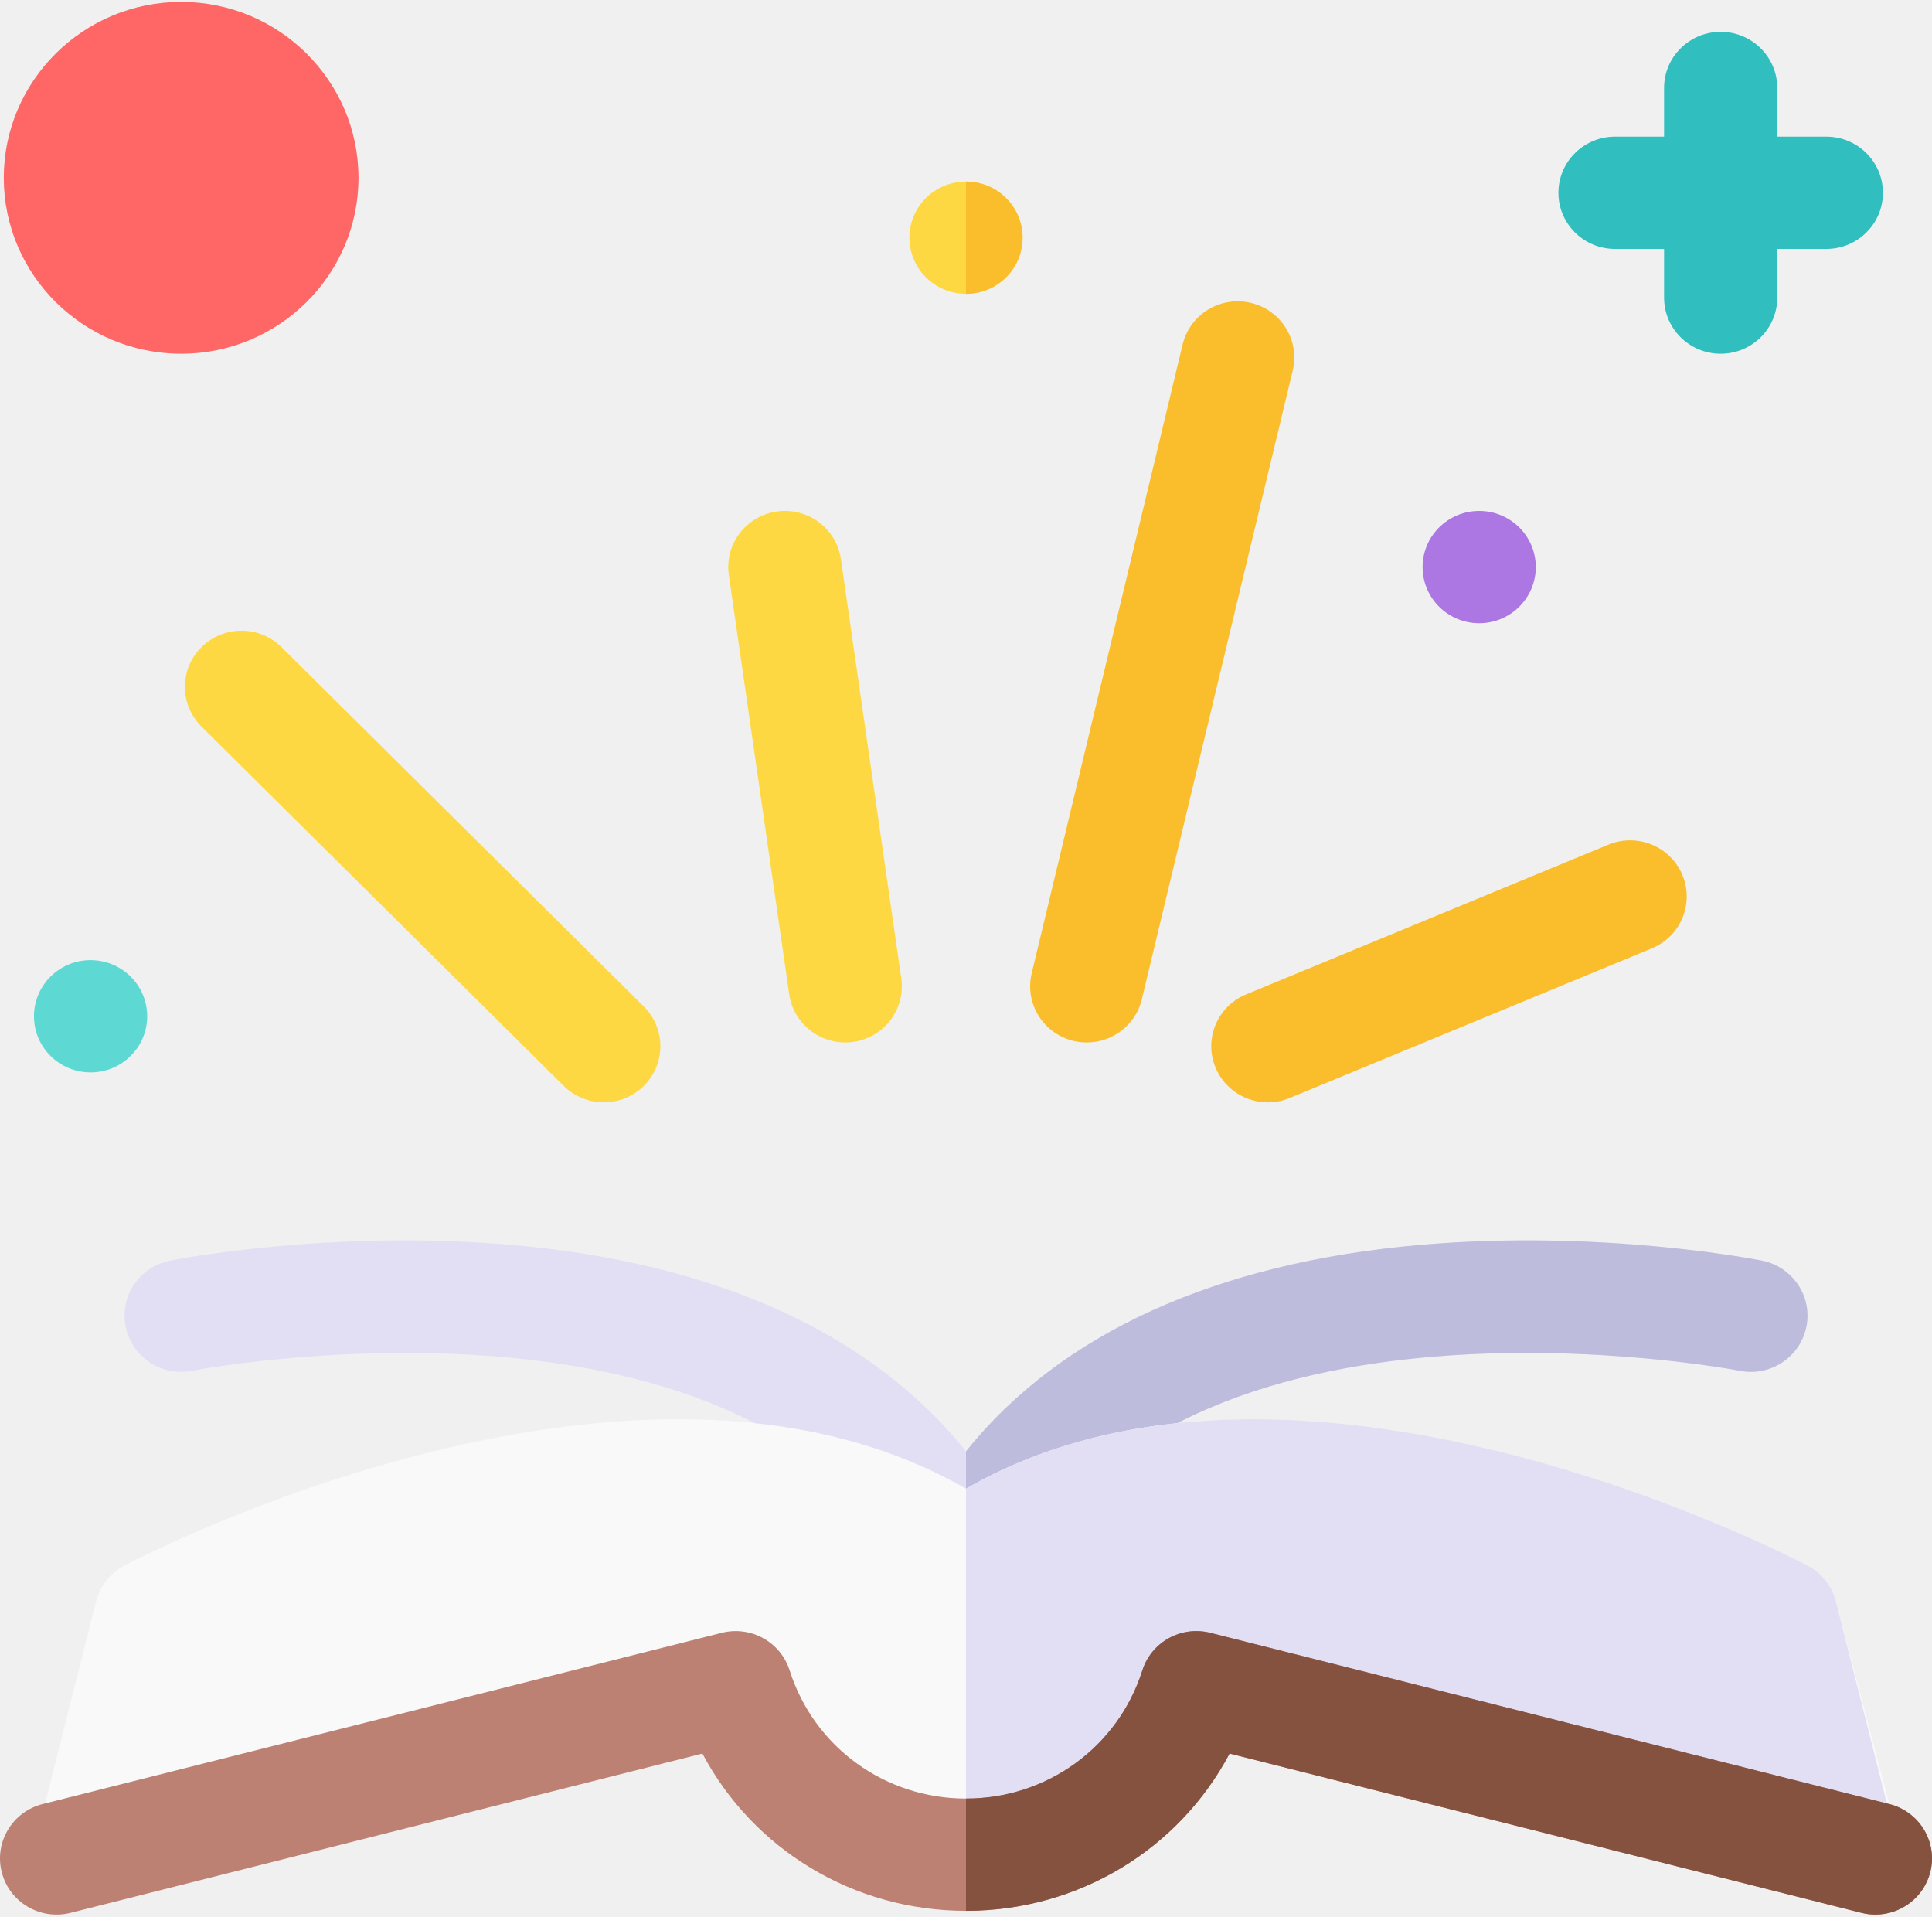
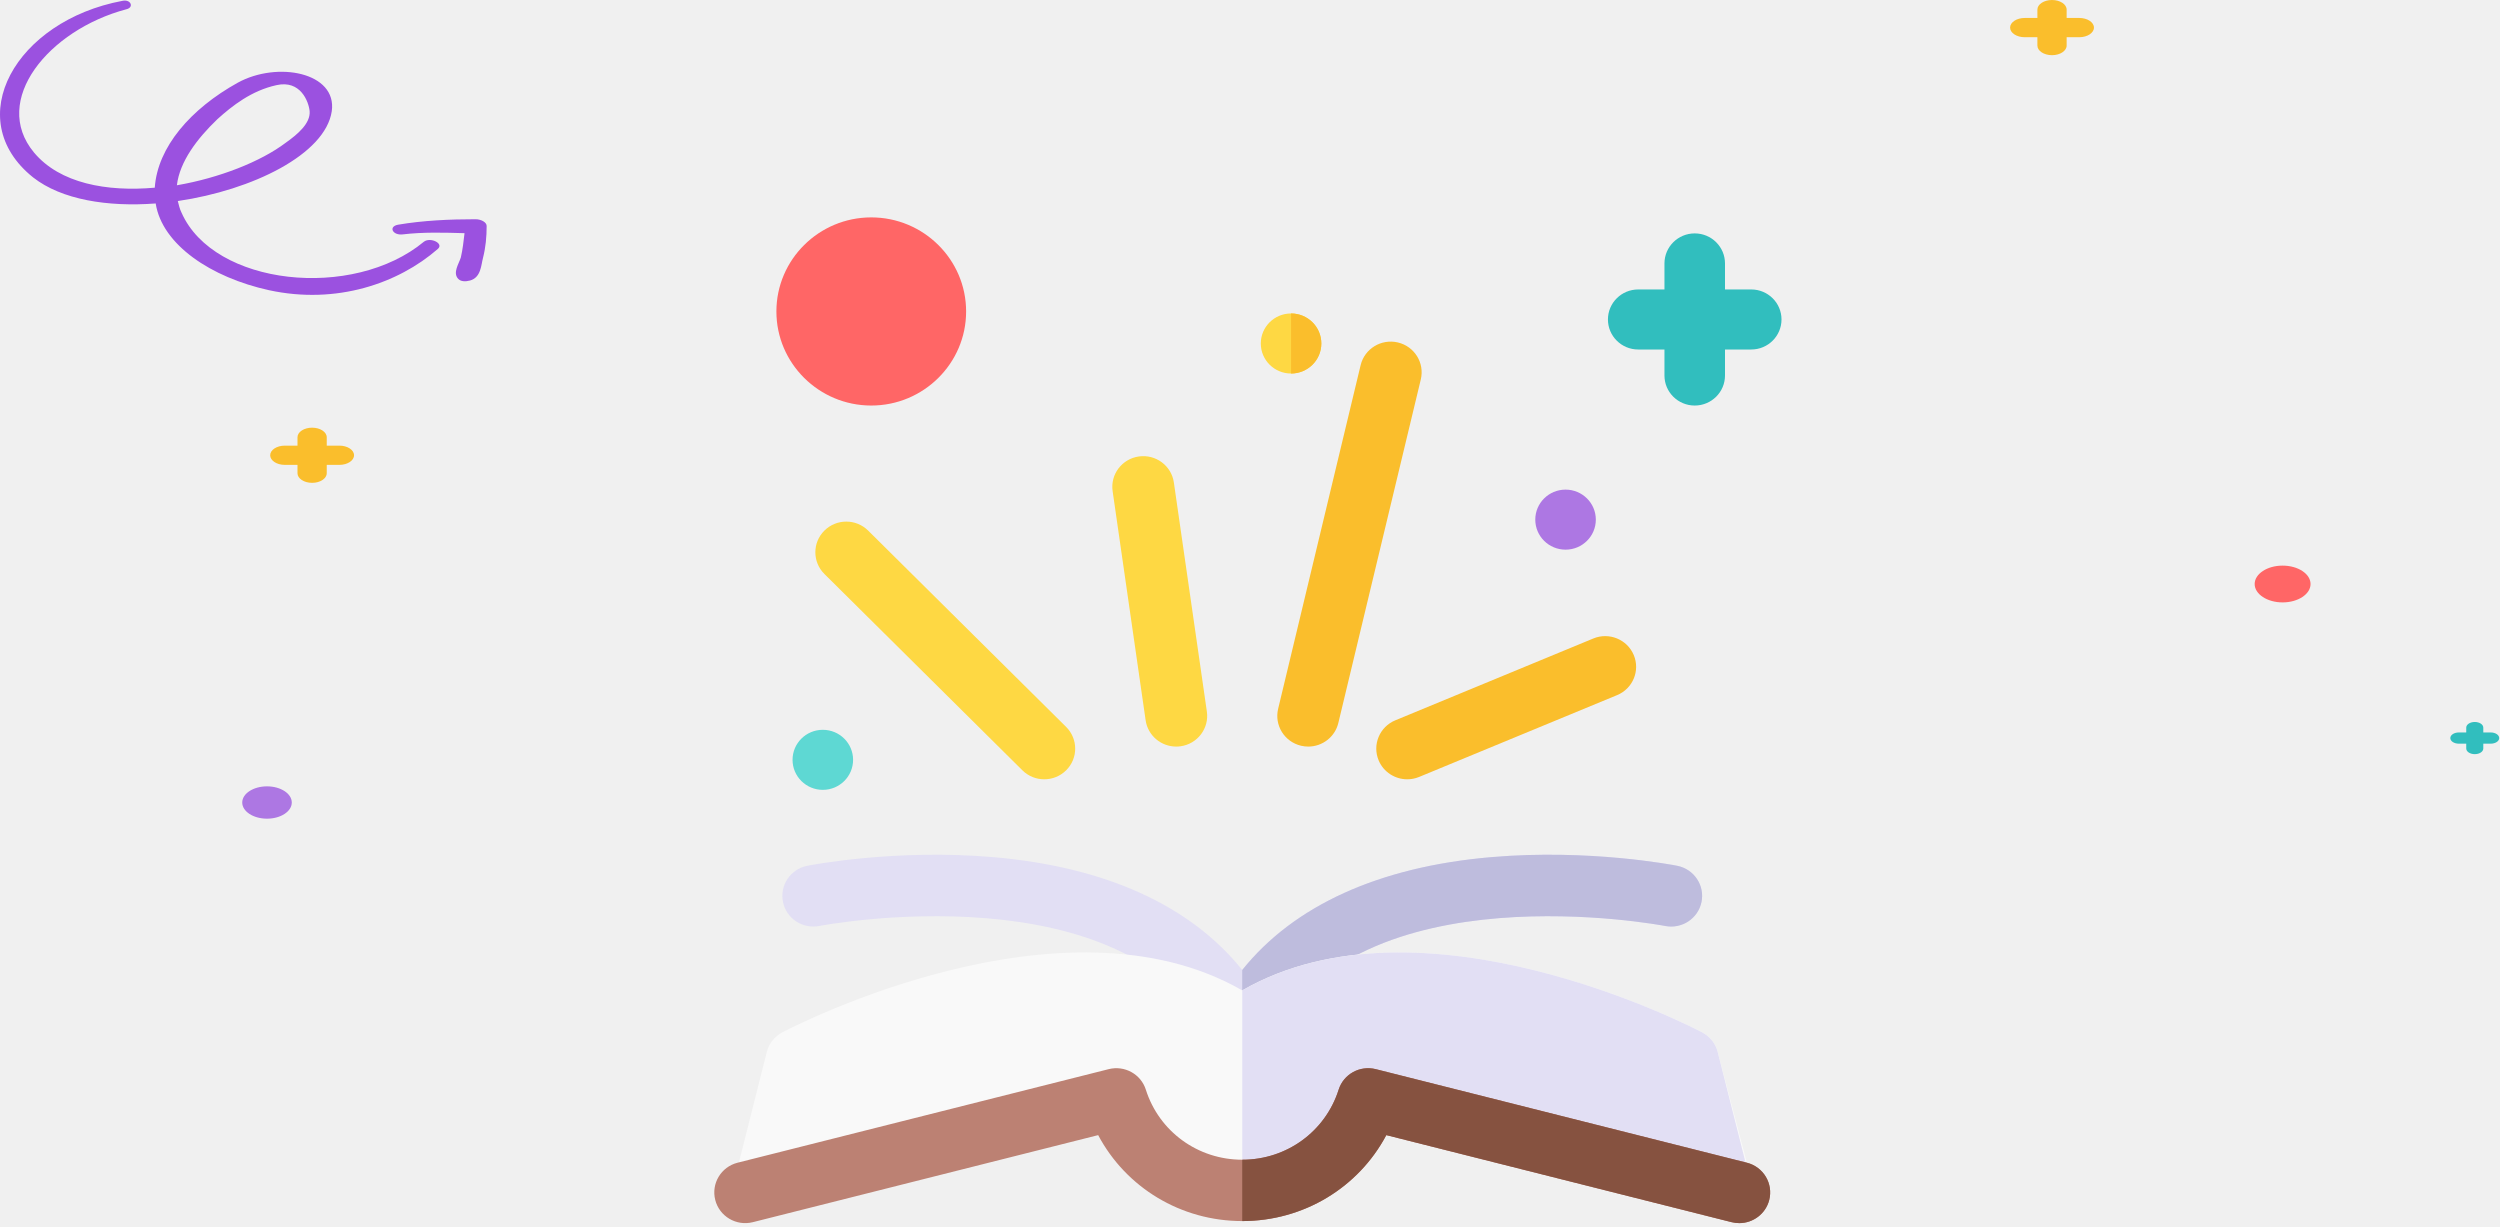
- <svg xmlns="http://www.w3.org/2000/svg" width="121" height="120" viewBox="0 0 121 120" fill="none">
-   <g clip-path="url(#clip0_32_88)">
-     <path d="M60.5 100.898C59.157 100.898 57.93 100.145 57.33 98.954C47.339 79.137 12.389 85.761 12.037 85.83C10.117 86.207 8.252 84.972 7.869 83.069C7.487 81.165 8.731 79.315 10.649 78.935C11.056 78.854 20.728 76.972 31.976 77.942C44.842 79.052 54.575 83.489 60.5 90.875C66.425 83.489 76.158 79.052 89.025 77.942C100.272 76.972 109.944 78.854 110.351 78.935C112.271 79.316 113.516 81.168 113.132 83.071C112.748 84.975 110.88 86.209 108.961 85.829C108.611 85.761 73.662 79.137 63.671 98.954C63.07 100.145 61.843 100.898 60.5 100.898Z" fill="#E2DFF4" />
-     <path d="M63.671 98.954C73.662 79.137 108.611 85.761 108.961 85.829C110.88 86.209 112.748 84.975 113.132 83.071C113.516 81.168 112.271 79.316 110.351 78.935C109.944 78.854 100.272 76.971 89.025 77.942C76.158 79.052 66.425 83.489 60.5 90.875V100.898C61.843 100.898 63.07 100.145 63.671 98.954Z" fill="#BEBCDD" />
-     <path d="M114.985 100.279C114.741 99.311 114.094 98.493 113.205 98.024C111.861 97.319 81.02 81.395 60.5 93.215C39.98 81.397 9.14 97.318 7.795 98.024C6.906 98.493 6.259 99.311 6.015 100.279L2.827 112.918L6.593 115.568L45.934 105.435C45.934 105.435 61.058 128.095 74.494 105.435L118.173 116.598L118.328 112.959L114.985 100.279Z" fill="#F9F9F9" />
-     <path d="M118.173 112.92L114.985 100.279C114.741 99.311 114.094 98.492 113.205 98.025C111.86 97.318 81.021 81.397 60.5 93.214V118.241C67.545 118.241 73.825 113.925 77.009 107.923L116.581 118.602L118.33 112.96L118.173 112.92Z" fill="#E2DFF4" />
-     <path d="M117.457 119.883C117.168 119.883 116.874 119.847 116.581 119.773L77.009 109.798C73.824 115.8 67.545 119.647 60.5 119.647C53.455 119.647 47.176 115.8 43.991 109.798L4.419 119.773C2.52 120.251 0.592 119.114 0.11 117.232C-0.372 115.35 0.775 113.437 2.673 112.959L45.199 102.239C47.023 101.779 48.889 102.811 49.454 104.589C50.979 109.39 55.418 112.616 60.5 112.616C65.582 112.616 70.021 109.39 71.547 104.589C72.112 102.811 73.978 101.779 75.801 102.239L118.328 112.959C120.225 113.437 121.372 115.35 120.89 117.232C120.482 118.823 119.04 119.882 117.457 119.883Z" fill="#BC8173" />
-     <path d="M77.009 109.798L116.581 119.773C116.874 119.847 117.168 119.883 117.457 119.883C119.039 119.882 120.482 118.823 120.89 117.232C121.372 115.35 120.225 113.437 118.327 112.959L75.801 102.239C73.977 101.779 72.111 102.811 71.546 104.589C70.021 109.39 65.582 112.616 60.5 112.616V119.647C67.545 119.647 73.825 115.8 77.009 109.798Z" fill="#865240" />
-     <path d="M114.382 8.555H111.31V5.508C111.31 3.567 109.723 1.993 107.765 1.993C105.807 1.993 104.22 3.567 104.22 5.508V8.555H101.148C99.19 8.555 97.603 10.129 97.603 12.071C97.603 14.012 99.19 15.586 101.148 15.586H104.22V18.633C104.22 20.575 105.807 22.149 107.765 22.149C109.723 22.149 111.31 20.575 111.31 18.633V15.586H114.382C116.34 15.586 117.927 14.012 117.927 12.071C117.927 10.129 116.34 8.555 114.382 8.555Z" fill="#31BEBE" />
-     <path d="M79.408 69.024C78.019 69.024 76.701 68.21 76.134 66.86C75.381 65.067 76.236 63.009 78.043 62.263L100.73 52.888C102.537 52.14 104.612 52.988 105.365 54.78C106.118 56.573 105.264 58.631 103.457 59.378L80.769 68.752C80.324 68.937 79.862 69.024 79.408 69.024Z" fill="#FABE2C" />
-     <path d="M68.065 65.274C67.794 65.274 67.518 65.243 67.241 65.177C65.337 64.728 64.161 62.832 64.614 60.943L74.067 21.569C74.521 19.68 76.431 18.514 78.337 18.963C80.241 19.413 81.417 21.309 80.964 23.197L71.511 62.572C71.123 64.187 69.669 65.274 68.065 65.274Z" fill="#FABE2C" />
-     <path d="M52.933 65.273C51.197 65.273 49.681 64.008 49.428 62.255L45.647 36.005C45.37 34.083 46.717 32.302 48.655 32.027C50.591 31.752 52.389 33.088 52.666 35.011L56.447 61.26C56.724 63.182 55.377 64.963 53.439 65.238C53.269 65.262 53.1 65.273 52.933 65.273Z" fill="#FED843" />
-     <path d="M37.813 69.023C36.906 69.023 35.998 68.68 35.306 67.993L12.619 45.493C11.235 44.121 11.235 41.895 12.619 40.522C14.004 39.149 16.248 39.149 17.633 40.522L40.32 63.021C41.704 64.394 41.704 66.62 40.32 67.993C39.627 68.68 38.72 69.023 37.813 69.023Z" fill="#FED843" />
-     <path d="M5.673 67.148C7.631 67.148 9.218 65.574 9.218 63.633C9.218 61.691 7.631 60.117 5.673 60.117C3.715 60.117 2.128 61.691 2.128 63.633C2.128 65.574 3.715 67.148 5.673 67.148Z" fill="#5ED8D3" />
-     <path d="M60.5 18.398C62.458 18.398 64.045 16.825 64.045 14.883C64.045 12.941 62.458 11.367 60.5 11.367C58.542 11.367 56.955 12.941 56.955 14.883C56.955 16.825 58.542 18.398 60.5 18.398Z" fill="#FED843" />
-     <path d="M92.64 39.023C94.598 39.023 96.185 37.449 96.185 35.507C96.185 33.566 94.598 31.992 92.64 31.992C90.683 31.992 89.096 33.566 89.096 35.507C89.096 37.449 90.683 39.023 92.64 39.023Z" fill="#AD77E3" />
-     <path d="M64.045 14.883C64.045 12.941 62.458 11.367 60.5 11.367V18.398C62.458 18.398 64.045 16.824 64.045 14.883Z" fill="#FABE2C" />
-     <path d="M11.345 22.149C5.22 22.149 0.237 17.207 0.237 11.133C0.237 5.059 5.22 0.118 11.345 0.118C17.469 0.118 22.452 5.059 22.452 11.133C22.452 17.207 17.469 22.149 11.345 22.149Z" fill="#FF6666" />
-   </g>
-   <defs>
-     <clipPath id="clip0_32_88">
-       <rect width="121" height="120" fill="white" />
-     </clipPath>
-   </defs>
+ <svg xmlns="http://www.w3.org/2000/svg" width="161" height="79" viewBox="0 0 161 79" fill="none">
+   <path d="M27.303 15.564C22.732 19.354 13.767 18.417 11.688 13.689C11.57 13.454 11.51 13.181 11.451 12.947C16.26 12.243 20.95 9.938 21.366 7.164C21.722 4.663 17.863 3.921 15.31 5.327C12.282 7.008 10.145 9.469 9.967 12.087C6.879 12.36 3.852 11.813 2.189 9.821C-0.601 6.461 3.139 1.928 8.126 0.6C8.661 0.482 8.423 -0.065 7.889 0.053C1.002 1.342 -2.56 7.672 2.13 11.423C3.97 12.868 6.939 13.337 10.026 13.103C10.442 15.76 13.588 17.87 17.329 18.69C21.663 19.628 25.641 18.26 28.194 16.033C28.609 15.681 27.719 15.252 27.303 15.564ZM14.004 7.672C14.954 6.812 16.201 5.835 17.804 5.484C19.347 5.132 19.882 6.539 19.941 7.164C20 7.945 19.169 8.649 18.397 9.196C16.794 10.407 14.123 11.462 11.392 11.931C11.57 10.407 12.698 8.922 14.004 7.672Z" fill="#9B51E0" />
+   <path d="M30.628 14.119C28.965 14.119 27.244 14.197 25.641 14.47C24.988 14.588 25.285 15.174 25.938 15.095C27.244 14.939 28.609 14.978 29.916 15.017C29.856 15.525 29.797 16.072 29.678 16.58C29.559 16.971 29.144 17.557 29.5 17.948C29.678 18.143 29.975 18.143 30.272 18.065C30.984 17.869 30.984 17.049 31.103 16.619C31.281 15.916 31.34 15.252 31.34 14.548C31.34 14.314 30.984 14.119 30.628 14.119Z" fill="#9B51E0" />
+   <path d="M160.401 47.17H159.924V46.856C159.924 46.657 159.678 46.495 159.375 46.495C159.072 46.495 158.826 46.657 158.826 46.856V47.17H158.349C158.046 47.17 157.8 47.332 157.8 47.531C157.8 47.731 158.046 47.893 158.349 47.893H158.826V48.206C158.826 48.406 159.072 48.568 159.375 48.568C159.678 48.568 159.924 48.406 159.924 48.206V47.893H160.401C160.704 47.893 160.95 47.731 160.95 47.531C160.95 47.332 160.704 47.17 160.401 47.17Z" fill="#31BEBE" />
+   <path d="M147 38.795C146.007 38.795 145.2 38.264 145.2 37.611C145.2 36.957 146.007 36.426 147 36.426C147.992 36.426 148.8 36.957 148.8 37.611C148.8 38.264 147.992 38.795 147 38.795Z" fill="#FF6666" />
+   <path d="M17.195 52.723C18.076 52.723 18.791 52.257 18.791 51.682C18.791 51.107 18.076 50.641 17.195 50.641C16.314 50.641 15.6 51.107 15.6 51.682C15.6 52.257 16.314 52.723 17.195 52.723Z" fill="#AD77E3" />
+   <path d="M133.908 1.157H133.092V0.62C133.092 0.278 132.67 0 132.15 0C131.63 0 131.208 0.278 131.208 0.62V1.157H130.392C129.872 1.157 129.45 1.435 129.45 1.777C129.45 2.119 129.872 2.397 130.392 2.397H131.208V2.934C131.208 3.276 131.63 3.554 132.15 3.554C132.67 3.554 133.092 3.276 133.092 2.934V2.397H133.908C134.428 2.397 134.85 2.119 134.85 1.777C134.85 1.435 134.428 1.157 133.908 1.157Z" fill="#FABE2C" />
+   <path d="M21.858 28.699H21.042V28.161C21.042 27.819 20.62 27.542 20.1 27.542C19.58 27.542 19.158 27.819 19.158 28.161V28.699H18.342C17.822 28.699 17.4 28.976 17.4 29.318C17.4 29.661 17.822 29.938 18.342 29.938H19.158V30.476C19.158 30.818 19.58 31.095 20.1 31.095C20.62 31.095 21.042 30.818 21.042 30.476V29.938H21.858C22.378 29.938 22.8 29.661 22.8 29.318C22.8 28.976 22.378 28.699 21.858 28.699Z" fill="#FABE2C" />
+   <path d="M112.78 18.641H111.09V16.965C111.09 15.897 110.217 15.031 109.14 15.031C108.064 15.031 107.191 15.897 107.191 16.965V18.641H105.501C104.424 18.641 103.551 19.506 103.551 20.574C103.551 21.642 104.424 22.508 105.501 22.508H107.191V24.183C107.191 25.251 108.064 26.117 109.14 26.117C110.217 26.117 111.09 25.251 111.09 24.183V22.508H112.78C113.856 22.508 114.729 21.642 114.729 20.574C114.729 19.506 113.856 18.641 112.78 18.641Z" fill="#31BEBE" />
+   <path d="M52.989 50.867C54.066 50.867 54.939 50.001 54.939 48.933C54.939 47.865 54.066 47 52.989 47C51.913 47 51.04 47.865 51.04 48.933C51.04 50.001 51.913 50.867 52.989 50.867Z" fill="#5ED8D3" />
+   <path d="M83.144 24.055C84.221 24.055 85.094 23.189 85.094 22.121C85.094 21.053 84.221 20.187 83.144 20.187C82.068 20.187 81.195 21.053 81.195 22.121C81.195 23.189 82.068 24.055 83.144 24.055Z" fill="#FED843" />
+   <path d="M100.822 35.398C101.899 35.398 102.771 34.532 102.771 33.464C102.771 32.397 101.899 31.531 100.822 31.531C99.745 31.531 98.872 32.397 98.872 33.464C98.872 34.532 99.745 35.398 100.822 35.398Z" fill="#AD77E3" />
+   <path d="M85.094 22.121C85.094 21.053 84.221 20.187 83.144 20.187V24.055C84.221 24.055 85.094 23.189 85.094 22.121Z" fill="#FABE2C" />
+   <path d="M56.109 26.117C52.74 26.117 50 23.399 50 20.058C50 16.718 52.74 14 56.109 14C59.477 14 62.218 16.718 62.218 20.058C62.218 23.399 59.477 26.117 56.109 26.117Z" fill="#FF6666" />
+   <path d="M80 68.1C79.245 68.1 78.555 67.677 78.218 67.008C72.603 55.871 52.962 59.593 52.765 59.632C51.686 59.844 50.637 59.15 50.422 58.08C50.208 57.011 50.906 55.971 51.985 55.757C52.213 55.712 57.648 54.654 63.97 55.2C71.2 55.823 76.67 58.317 80 62.467C83.329 58.317 88.799 55.823 96.03 55.2C102.351 54.654 107.787 55.712 108.015 55.757C109.094 55.971 109.794 57.012 109.578 58.082C109.362 59.152 108.313 59.845 107.234 59.632C107.038 59.593 87.397 55.871 81.782 67.008C81.444 67.677 80.754 68.1 80 68.1Z" fill="#E2DFF4" />
+   <path d="M81.782 67.008C87.397 55.871 107.038 59.593 107.234 59.632C108.313 59.845 109.362 59.152 109.578 58.082C109.794 57.012 109.094 55.971 108.015 55.757C107.787 55.712 102.351 54.654 96.03 55.2C88.799 55.823 83.33 58.317 80 62.467V68.1C80.754 68.1 81.445 67.677 81.782 67.008Z" fill="#BEBCDD" />
+   <path d="M110.619 67.752C110.483 67.208 110.119 66.749 109.619 66.485C108.864 66.089 91.532 57.14 80 63.782C68.468 57.141 51.136 66.088 50.38 66.485C49.881 66.749 49.517 67.208 49.38 67.752L47.589 74.855L49.705 76.345L71.814 70.65C71.814 70.65 80.314 83.384 87.864 70.65L112.411 76.923L112.498 74.878L110.619 67.752Z" fill="#F9F9F9" />
+   <path d="M112.411 74.856L110.62 67.752C110.483 67.208 110.119 66.748 109.619 66.485C108.863 66.088 91.532 57.141 80 63.782V77.847C83.959 77.847 87.488 75.421 89.278 72.048L111.516 78.049L112.499 74.879L112.411 74.856Z" fill="#E2DFF4" />
+   <path d="M112.009 78.769C111.846 78.769 111.681 78.749 111.517 78.708L89.278 73.102C87.488 76.475 83.959 78.637 80 78.637C76.041 78.637 72.512 76.475 70.722 73.102L48.483 78.708C47.416 78.976 46.333 78.337 46.062 77.28C45.791 76.222 46.435 75.147 47.502 74.878L71.401 68.853C72.426 68.595 73.475 69.175 73.792 70.175C74.649 72.873 77.144 74.686 80 74.686C82.856 74.686 85.351 72.873 86.208 70.175C86.525 69.175 87.574 68.595 88.599 68.853L112.498 74.878C113.564 75.147 114.209 76.222 113.938 77.28C113.709 78.174 112.898 78.769 112.009 78.769Z" fill="#BC8173" />
+   <path d="M89.278 73.102L111.516 78.708C111.681 78.749 111.846 78.769 112.009 78.769C112.898 78.769 113.709 78.174 113.938 77.28C114.209 76.222 113.564 75.147 112.498 74.878L88.599 68.853C87.574 68.595 86.525 69.175 86.208 70.175C85.351 72.873 82.856 74.686 80 74.686V78.637C83.959 78.637 87.488 76.475 89.278 73.102Z" fill="#865240" />
+   <path d="M90.626 50.187C89.845 50.187 89.105 49.73 88.786 48.971C88.363 47.964 88.843 46.807 89.859 46.388L102.608 41.119C103.624 40.699 104.79 41.176 105.213 42.183C105.637 43.19 105.156 44.347 104.141 44.766L91.391 50.035C91.141 50.138 90.881 50.187 90.626 50.187Z" fill="#FABE2C" />
+   <path d="M84.251 48.08C84.099 48.08 83.944 48.062 83.788 48.026C82.718 47.773 82.057 46.708 82.312 45.646L87.624 23.518C87.879 22.457 88.953 21.802 90.024 22.054C91.094 22.307 91.755 23.372 91.5 24.434L86.188 46.562C85.97 47.469 85.153 48.08 84.251 48.08Z" fill="#FABE2C" />
+   <path d="M75.748 48.08C74.772 48.08 73.92 47.369 73.778 46.383L71.653 31.631C71.497 30.551 72.254 29.55 73.343 29.396C74.431 29.241 75.442 29.992 75.597 31.073L77.722 45.824C77.878 46.905 77.121 47.905 76.032 48.06C75.936 48.073 75.841 48.08 75.748 48.08Z" fill="#FED843" />
+   <path d="M67.25 50.187C66.74 50.187 66.231 49.994 65.842 49.608L53.092 36.964C52.314 36.192 52.314 34.941 53.092 34.17C53.87 33.398 55.131 33.398 55.909 34.17L68.659 46.814C69.437 47.586 69.437 48.837 68.659 49.608C68.27 49.994 67.76 50.187 67.25 50.187Z" fill="#FED843" />
</svg>
